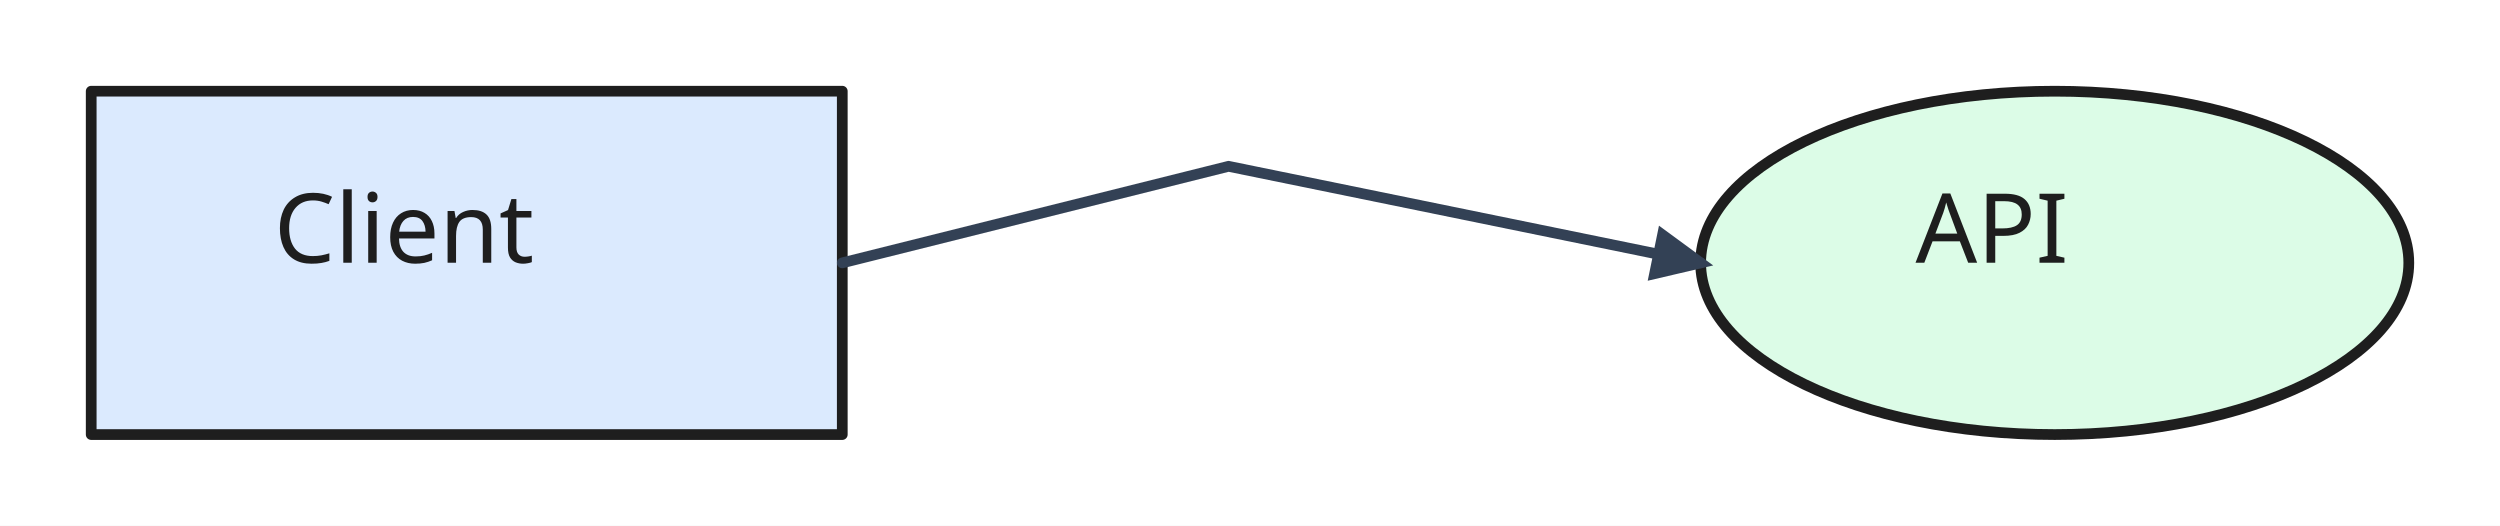
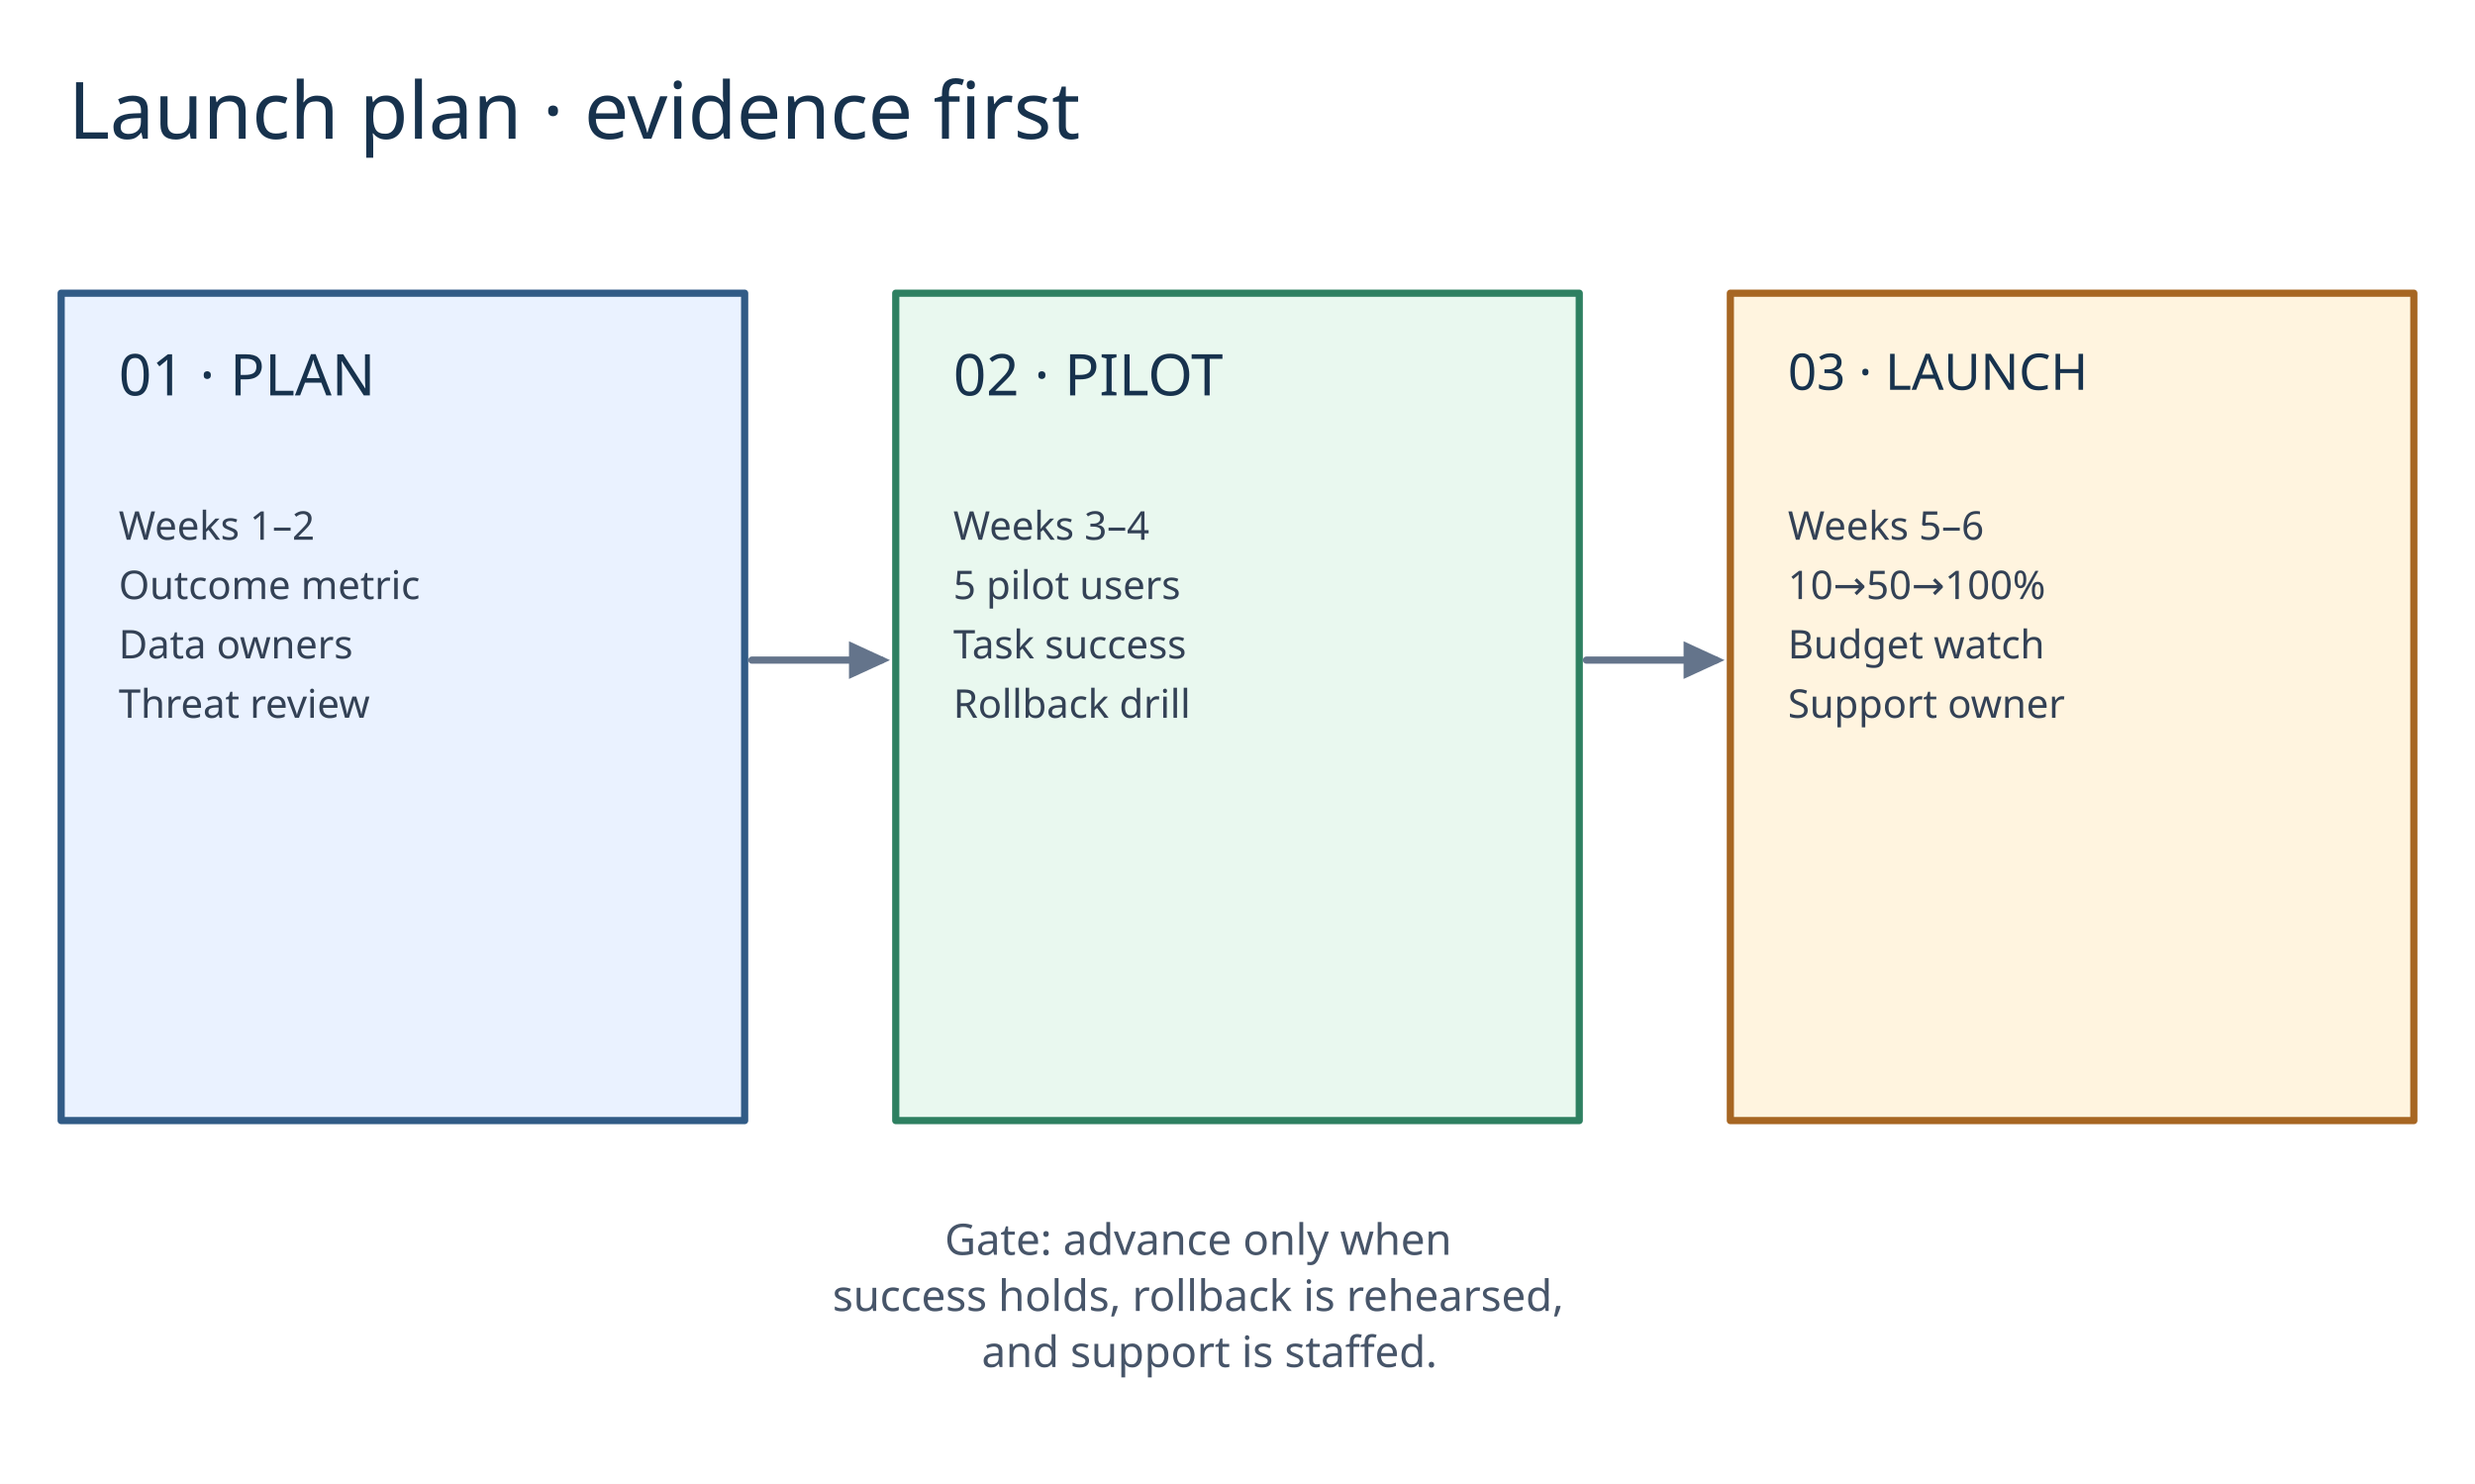
- <svg xmlns="http://www.w3.org/2000/svg" width="466" height="98" viewBox="-57 7 466 98">
-   <rect class="excalidraw-background" x="-57" y="7" width="466" height="98" fill="#ffffff" />
-   <g data-element-id="client" data-group-ids="frontend">
-     <rect x="-40" y="24" width="140" height="64" fill="#dbeafe" stroke="#1e1e1e" stroke-width="2" stroke-linecap="round" stroke-linejoin="round" />
-   </g>
-   <g data-element-id="api" data-group-ids="backend">
-     <ellipse cx="326" cy="56" rx="66" ry="32" fill="#dcfce7" stroke="#1e1e1e" stroke-width="2" stroke-linecap="round" stroke-linejoin="round" />
-   </g>
-   <g data-element-id="request" data-group-ids="integration">
-     <path d="M 100 56 L 172 38 L 260 56" fill="none" stroke="#334155" stroke-width="2" stroke-linecap="round" stroke-linejoin="round" />
-     <path d="M 260 56 L 251.425 58.002 L 252.9 50.791 Z" fill="#334155" stroke="#334155" stroke-width="2" />
-   </g>
-   <g data-element-id="client-label" data-group-ids="frontend">
-     <text xml:space="preserve" font-family="sans-serif" font-size="18" font-weight="400" text-anchor="middle" dominant-baseline="text-before-edge" fill="#1e1e1e" stroke="none">
-       <tspan x="30" y="42">Client</tspan>
+ <svg xmlns="http://www.w3.org/2000/svg" width="688" height="412.5" viewBox="11 0.5 688 412.5">
+   <rect class="excalidraw-background" x="11" y="0.5" width="688" height="412.5" fill="#ffffff" />
+   <g data-element-id="title" data-group-ids="">
+     <text xml:space="preserve" font-family="sans-serif" font-size="22" font-weight="400" text-anchor="start" dominant-baseline="text-before-edge" fill="#17324d" stroke="none">
+       <tspan x="30" y="22">Launch plan · evidence first</tspan>
    </text>
  </g>
-   <g data-element-id="api-label" data-group-ids="backend">
-     <text xml:space="preserve" font-family="sans-serif" font-size="18" font-weight="400" text-anchor="middle" dominant-baseline="text-before-edge" fill="#1e1e1e" stroke="none">
-       <tspan x="326" y="42">API</tspan>
+   <g data-element-id="plan-card" data-group-ids="plan">
+     <rect x="28" y="82" width="190" height="230" fill="#eaf2ff" stroke="#315b86" stroke-width="2" stroke-linecap="round" stroke-linejoin="round" />
+   </g>
+   <g data-element-id="plan-title" data-group-ids="plan">
+     <text xml:space="preserve" font-family="sans-serif" font-size="16" font-weight="400" text-anchor="start" dominant-baseline="text-before-edge" fill="#17324d" stroke="none">
+       <tspan x="44" y="98">01 · PLAN</tspan>
+     </text>
+   </g>
+   <g data-element-id="plan-detail" data-group-ids="plan">
+     <text xml:space="preserve" font-family="sans-serif" font-size="11" font-weight="400" text-anchor="start" dominant-baseline="text-before-edge" fill="#334155" stroke="none">
+       <tspan x="44" y="142">Weeks 1–2</tspan>
+       <tspan x="44" y="158.5">Outcome metric</tspan>
+       <tspan x="44" y="175">Data owners</tspan>
+       <tspan x="44" y="191.5">Threat review</tspan>
+     </text>
+   </g>
+   <g data-element-id="beta-card" data-group-ids="beta">
+     <rect x="260" y="82" width="190" height="230" fill="#e9f8ef" stroke="#2e8061" stroke-width="2" stroke-linecap="round" stroke-linejoin="round" />
+   </g>
+   <g data-element-id="beta-title" data-group-ids="beta">
+     <text xml:space="preserve" font-family="sans-serif" font-size="16" font-weight="400" text-anchor="start" dominant-baseline="text-before-edge" fill="#17324d" stroke="none">
+       <tspan x="276" y="98">02 · PILOT</tspan>
+     </text>
+   </g>
+   <g data-element-id="beta-detail" data-group-ids="beta">
+     <text xml:space="preserve" font-family="sans-serif" font-size="11" font-weight="400" text-anchor="start" dominant-baseline="text-before-edge" fill="#334155" stroke="none">
+       <tspan x="276" y="142">Weeks 3–4</tspan>
+       <tspan x="276" y="158.5">5 pilot users</tspan>
+       <tspan x="276" y="175">Task success</tspan>
+       <tspan x="276" y="191.5">Rollback drill</tspan>
+     </text>
+   </g>
+   <g data-element-id="launch-card" data-group-ids="launch">
+     <rect x="492" y="82" width="190" height="230" fill="#fff4df" stroke="#a76622" stroke-width="2" stroke-linecap="round" stroke-linejoin="round" />
+   </g>
+   <g data-element-id="launch-title" data-group-ids="launch">
+     <text xml:space="preserve" font-family="sans-serif" font-size="14" font-weight="400" text-anchor="start" dominant-baseline="text-before-edge" fill="#17324d" stroke="none">
+       <tspan x="508" y="98">03 · LAUNCH</tspan>
+     </text>
+   </g>
+   <g data-element-id="launch-detail" data-group-ids="launch">
+     <text xml:space="preserve" font-family="sans-serif" font-size="11" font-weight="400" text-anchor="start" dominant-baseline="text-before-edge" fill="#334155" stroke="none">
+       <tspan x="508" y="142">Weeks 5–6</tspan>
+       <tspan x="508" y="158.5">10→50→100%</tspan>
+       <tspan x="508" y="175">Budget watch</tspan>
+       <tspan x="508" y="191.5">Support owner</tspan>
+     </text>
+   </g>
+   <g data-element-id="plan-beta" data-group-ids="gates">
+     <path d="M 220 184 L 256 184" fill="none" stroke="#64748b" stroke-width="2" stroke-linecap="round" stroke-linejoin="round" />
+     <path d="M 256 184 L 248 187.68 L 248 180.32 Z" fill="#64748b" stroke="#64748b" stroke-width="2" />
+   </g>
+   <g data-element-id="beta-launch" data-group-ids="gates">
+     <path d="M 452 184 L 488 184" fill="none" stroke="#64748b" stroke-width="2" stroke-linecap="round" stroke-linejoin="round" />
+     <path d="M 488 184 L 480 187.68 L 480 180.32 Z" fill="#64748b" stroke="#64748b" stroke-width="2" />
+   </g>
+   <g data-element-id="gate-note" data-group-ids="gates">
+     <text xml:space="preserve" font-family="sans-serif" font-size="12" font-weight="400" text-anchor="middle" dominant-baseline="text-before-edge" fill="#475569" stroke="none">
+       <tspan x="355" y="340">Gate: advance only when</tspan>
+       <tspan x="355" y="355.6">success holds, rollback is rehearsed,</tspan>
+       <tspan x="355" y="371.2">and support is staffed.</tspan>
    </text>
  </g>
</svg>
